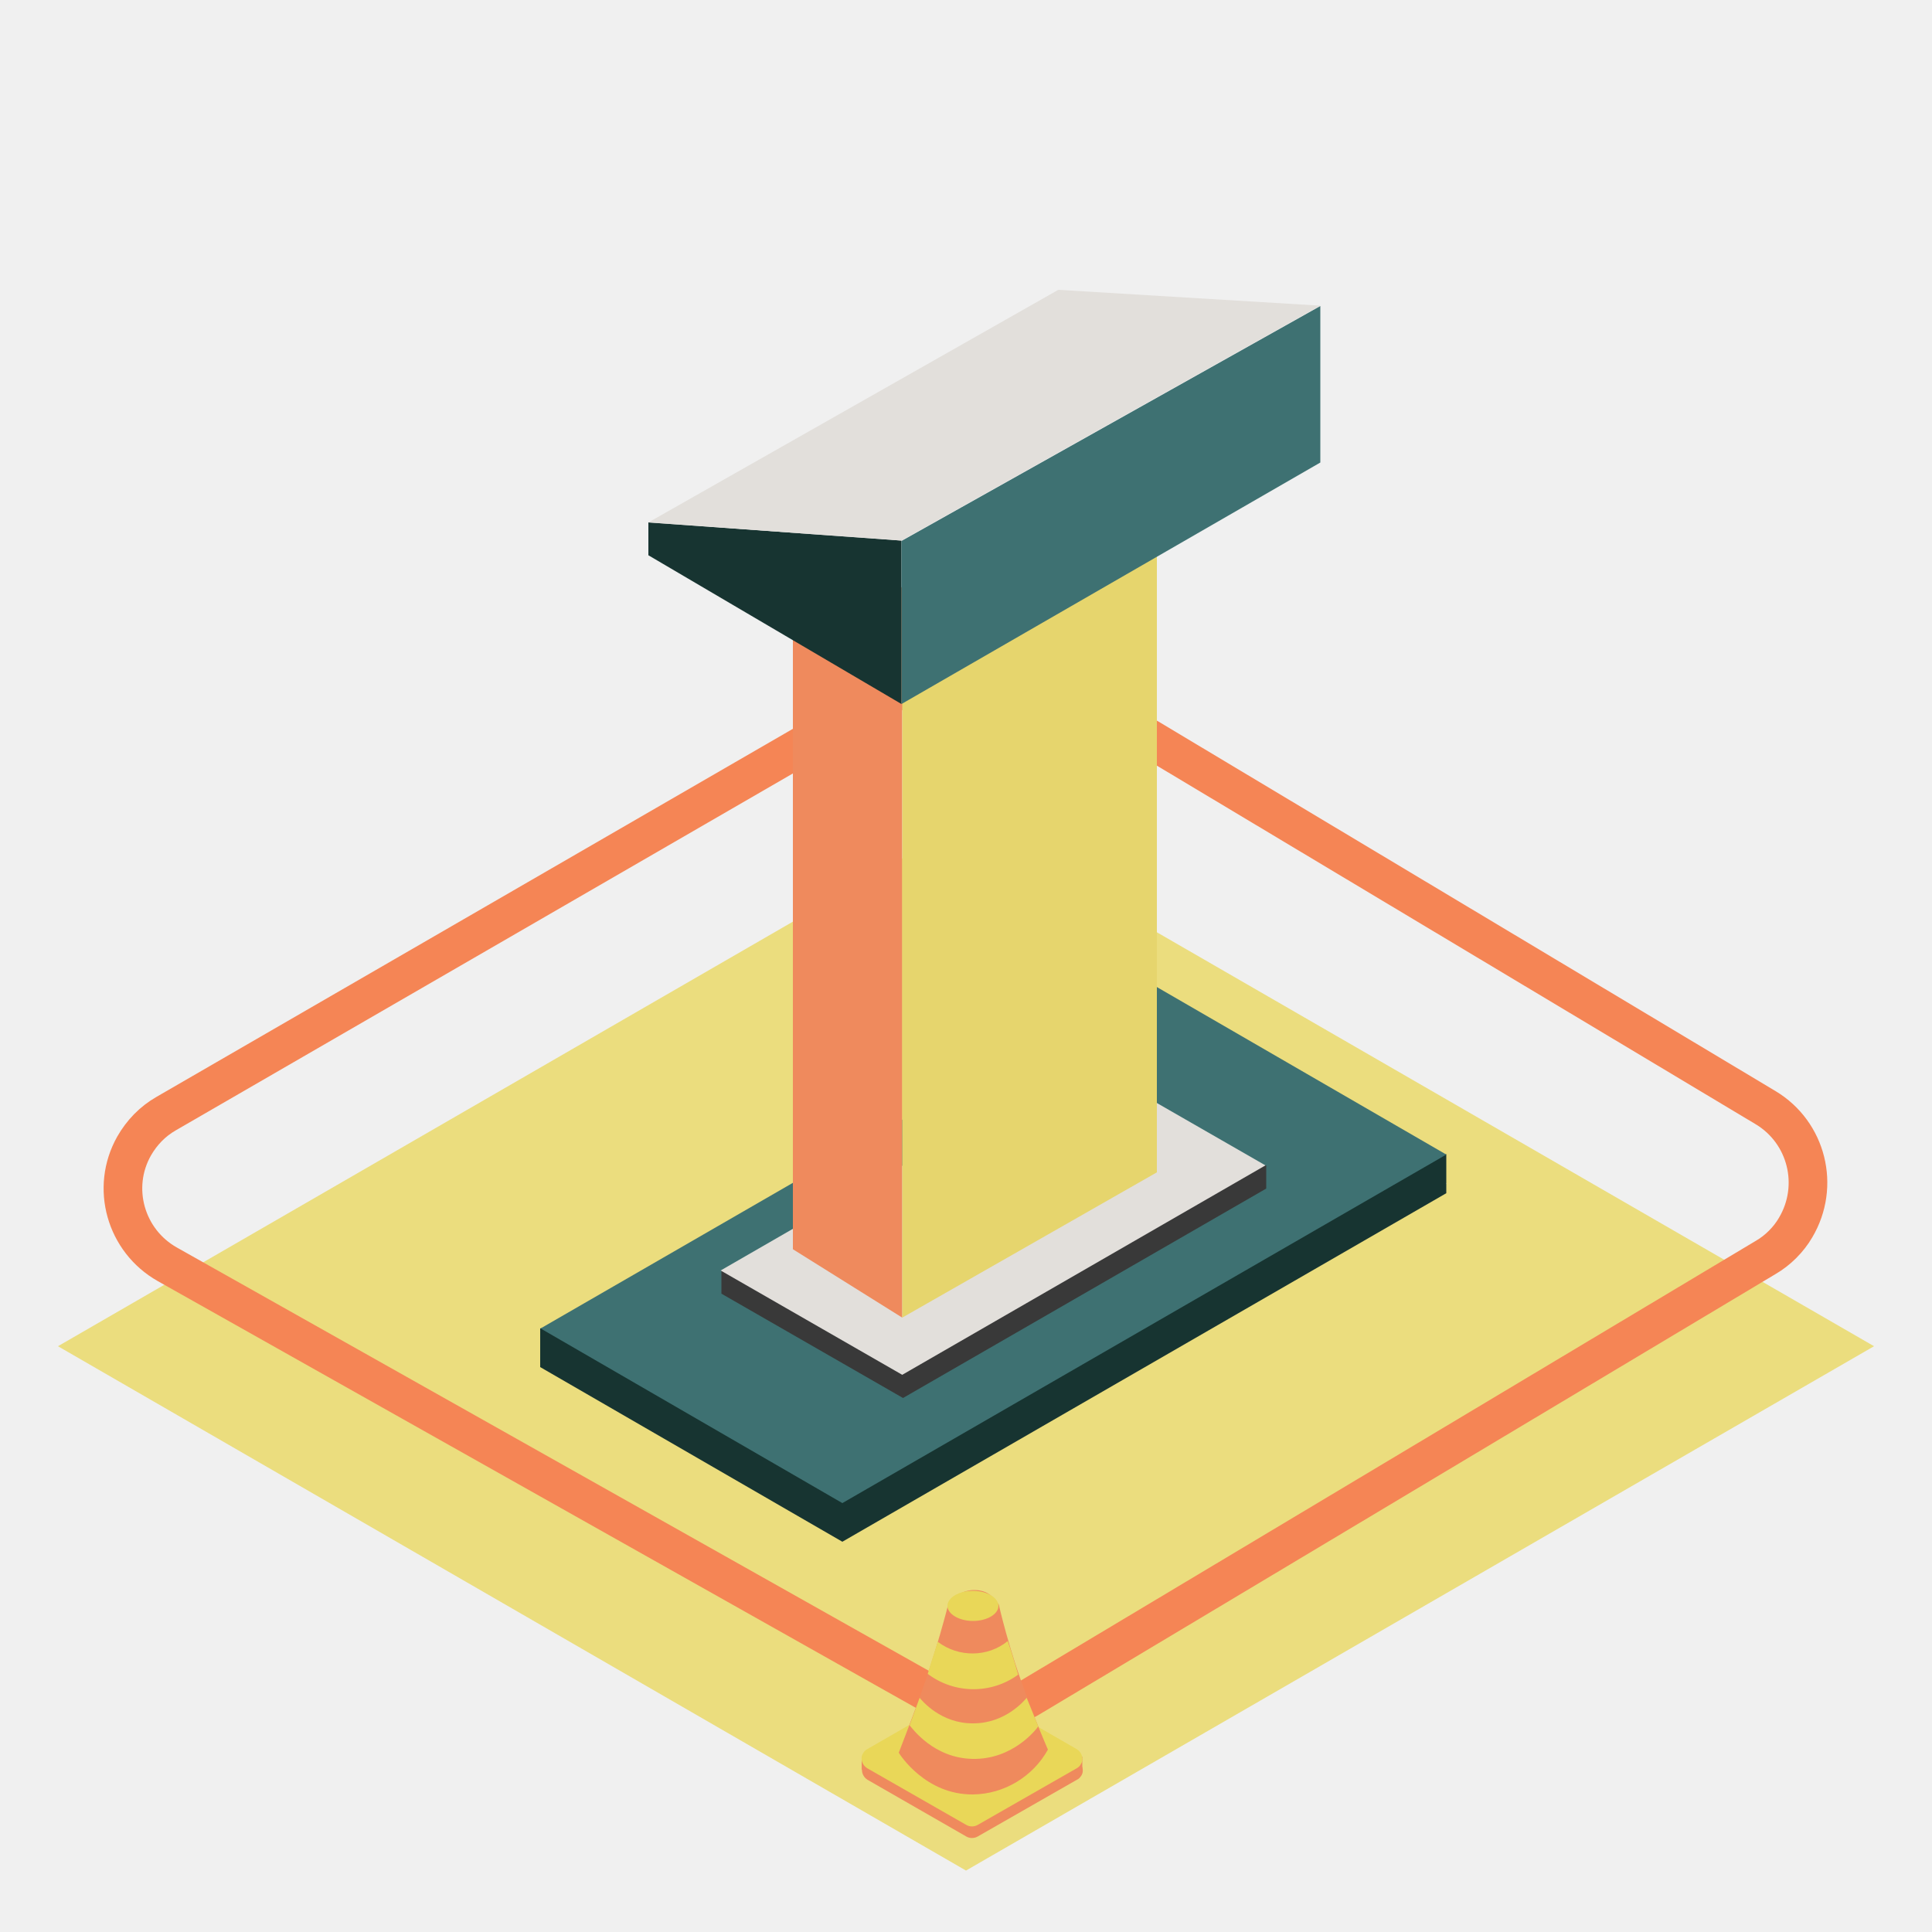
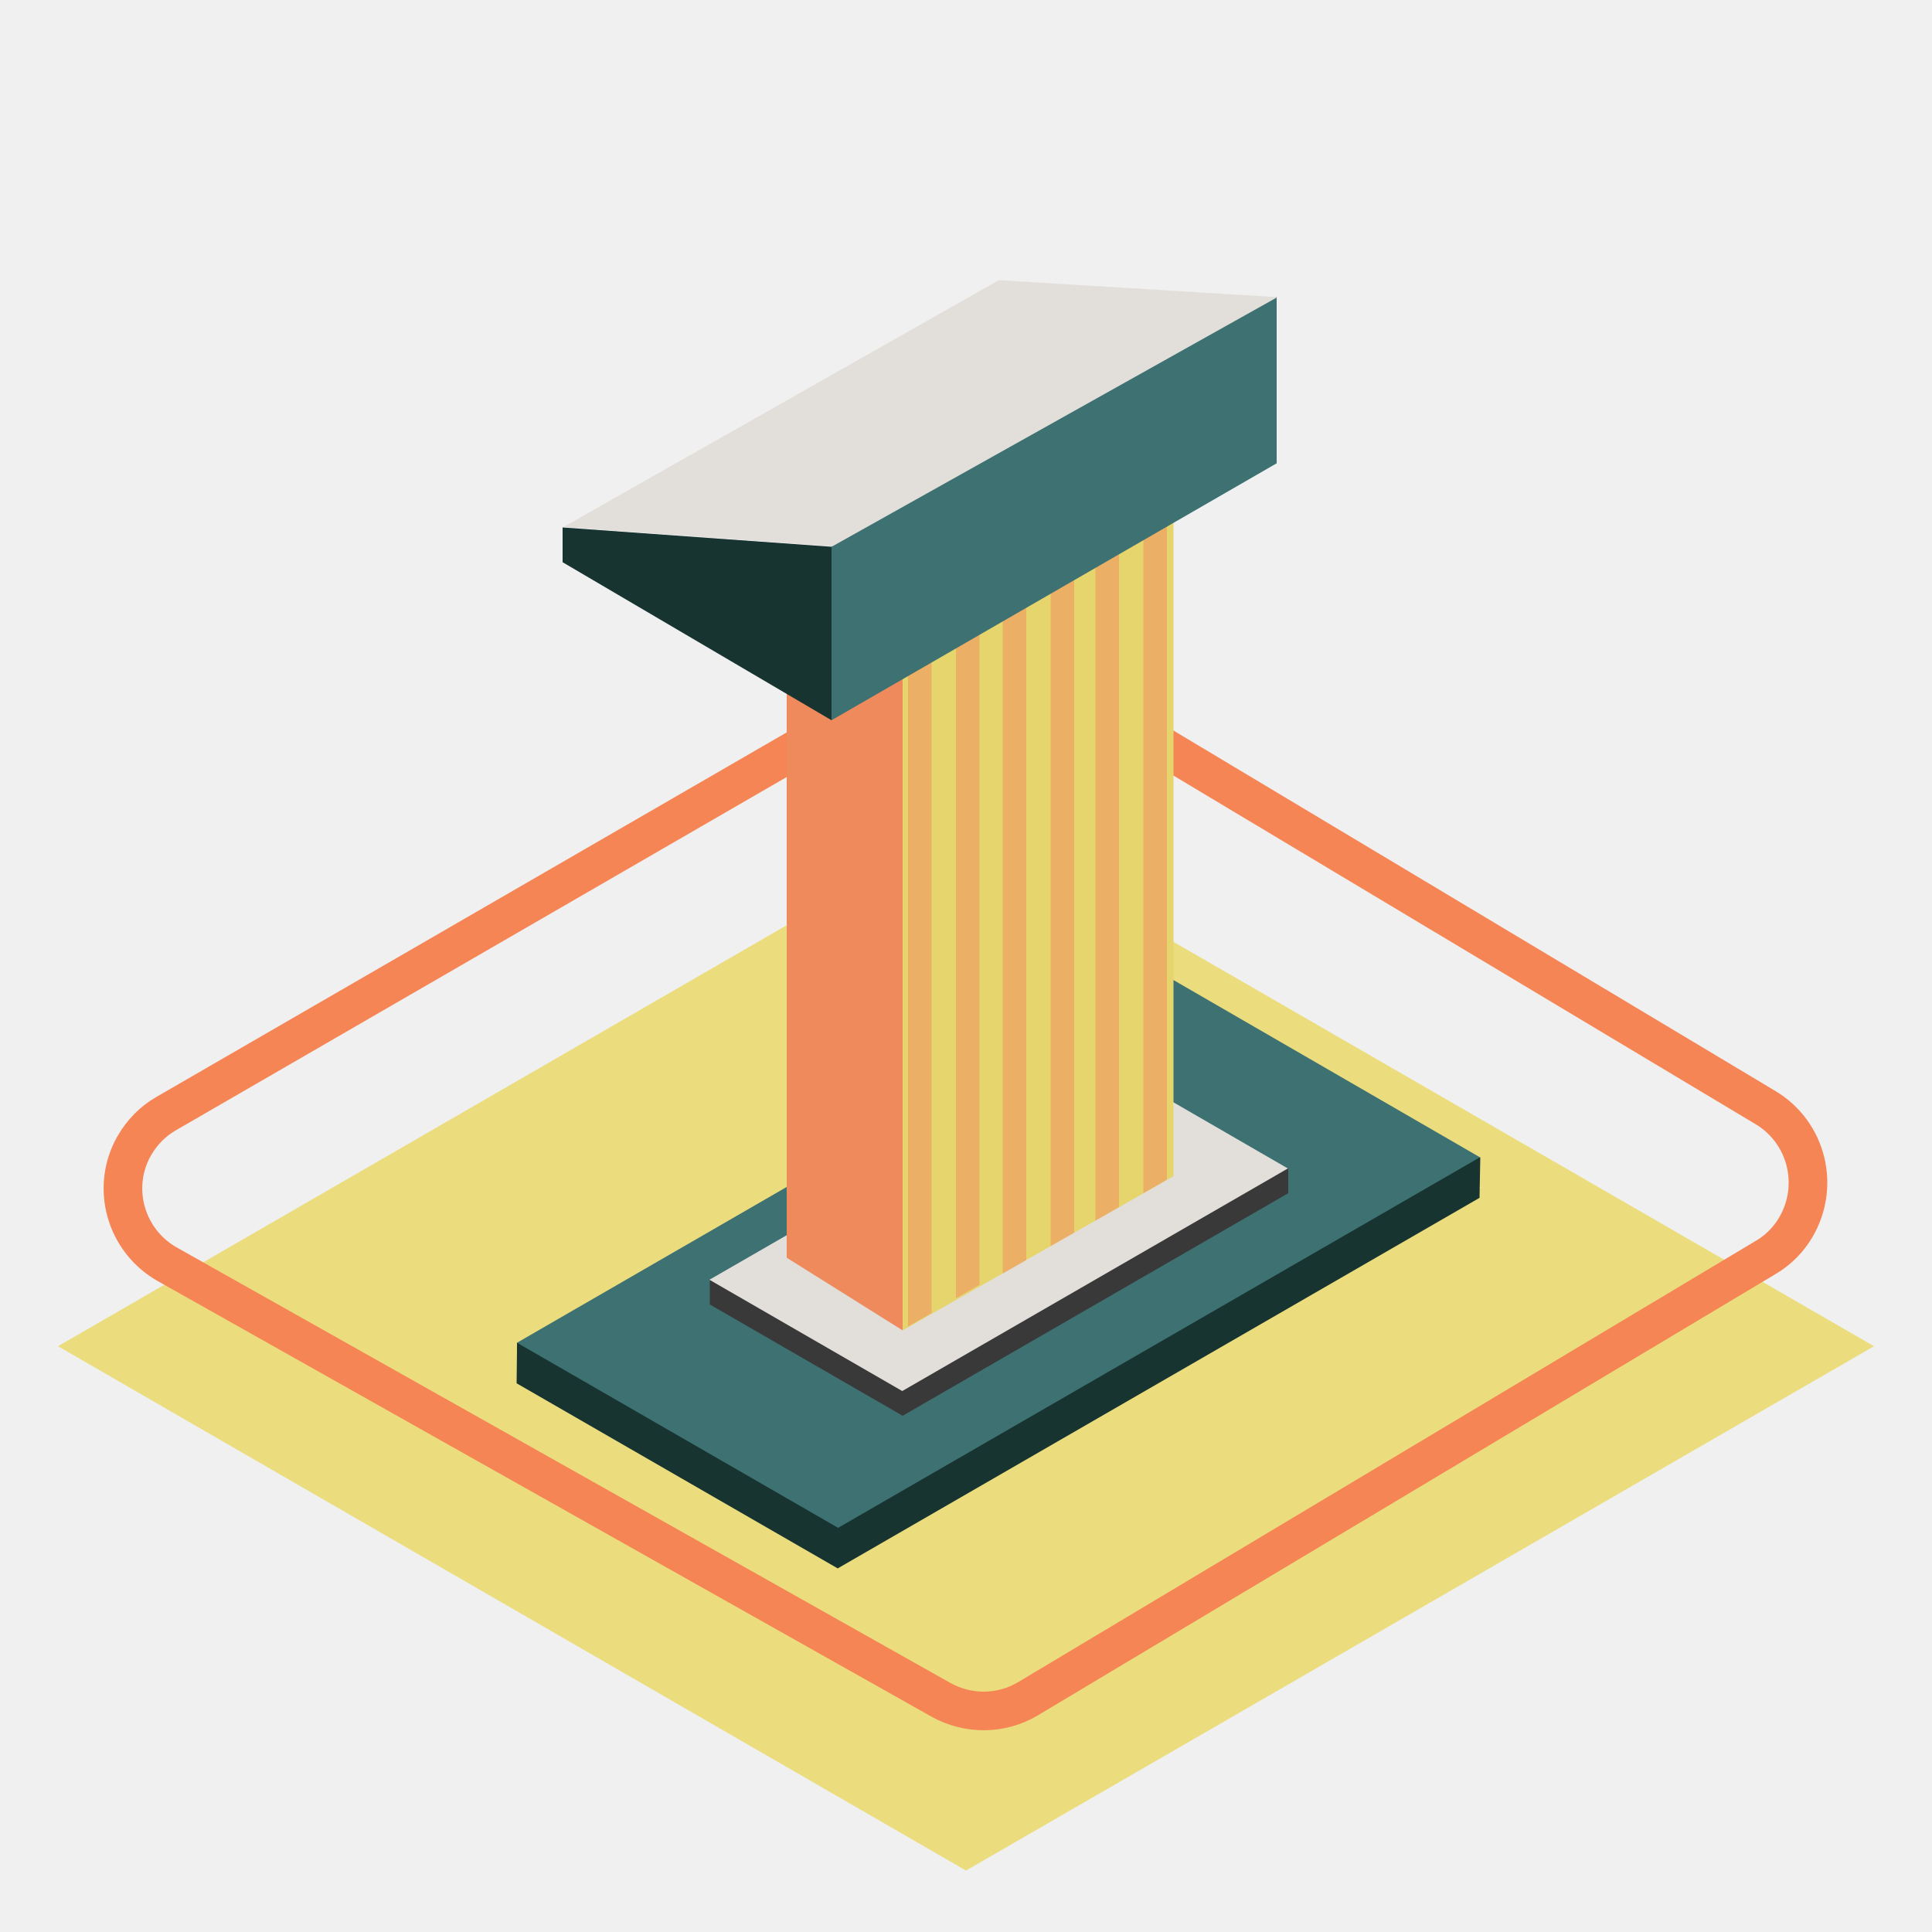
<svg xmlns="http://www.w3.org/2000/svg" version="1.1" id="Layer_1" x="0px" y="0px" viewBox="0 0 500 500" style="enable-background:new 0 0 500 500;" xml:space="preserve">
-   <path style="opacity:0.75;fill:#E9D758;enable-background:new    ;" d="M250,484.1l-235-135.7l234.9-135.7L485,348.4L250,484.1z" />
-   <path style="fill:none;stroke:#F58555;stroke-width:10;stroke-miterlimit:10;" d="M243.5,439.9L43.3,327.2  c-10.8-6.1-14.7-19.8-8.6-30.6c2-3.5,4.8-6.4,8.3-8.4l200.4-115.9c7.2-4,15.8-4,22.9,0.2l190.7,114.2c10.6,6.4,14.1,20.2,7.7,31  c-1.8,3.1-4.6,5.9-7.7,7.7L266.1,439.6C259.1,443.8,250.5,443.8,243.5,439.9z" />
-   <g id="pylon">
-     <path style="fill:#EF8A5D;" d="M278.7,460.6L253,475.3c-0.9,0.5-2,0.5-2.9,0l-25.6-14.7c-1.3-0.8-1.9-2.6-1-3.9   c0.2-0.4,0.6-0.8,1-1l25.7-14.8c0.9-0.5,2-0.5,2.9,0l25.7,14.8c1.3,0.8,1.9,2.6,1,3.9C279.5,460,279.2,460.4,278.7,460.6z" />
-     <path style="fill:#EF8A5D;" d="M230.4,454.6H223v3.4h7.4V454.6z" />
-     <path style="fill:#EF8A5D;" d="M280.1,454.6h-7.4v3.4h7.4V454.6z" />
-     <path style="fill:#E9D758;" d="M278.7,457.6L253,472.3c-0.9,0.5-2,0.5-2.9,0l-25.7-14.7c-1.3-0.8-1.9-2.6-1-3.9   c0.2-0.4,0.6-0.8,1-1l25.7-14.8c0.9-0.5,2-0.5,2.9,0l25.7,14.8c1.3,0.8,1.9,2.6,1,3.9C279.5,457,279.2,457.3,278.7,457.6z" />
-     <path style="fill:#EF8A5D;" d="M271.2,452.8c-3.9,7-11.3,11.5-19.4,11.6c-12.3,0.1-18.9-10.3-19.2-10.8c0,0,3.1-8,5.4-14.3   c4.4-12.1,7.3-23.7,7.3-23.7s1.1-1.7,2.2-2.5c1.9-1.6,4.2-1.6,4.6-1.6c0.5,0,2.6,0,4.2,1.3c1,0.8,2.2,2.5,2.2,2.5   s2.6,11.7,7.3,23.9C267.9,445.2,271.2,452.8,271.2,452.8z" />
-     <path style="fill:#E9D758;" d="M268.7,446.8c-0.5,0.7-6.5,8.6-17,8.4c-10.1-0.2-15.6-7.9-16.3-8.7l2.6-7.1   c0.6,0.7,5.5,6.7,13.9,6.6c8.3,0,13.2-5.9,13.8-6.6C266.7,441.8,267.7,444.3,268.7,446.8z" />
-     <path style="fill:#E9D758;" d="M263.5,433.4c-7,5.1-16.5,5-23.4-0.2c0.8-2.8,1.7-5.5,2.6-8.3c5.4,4.1,13,4,18.1-0.2   C261.8,427.6,262.7,430.5,263.5,433.4z" />
-     <path style="fill:#E9D758;" d="M251.8,419.5c3.7,0,6.6-1.8,6.6-3.9s-3-3.9-6.6-3.9c-3.7,0-6.6,1.8-6.6,3.9S248.2,419.5,251.8,419.5   z" />
-   </g>
+   <path style="opacity:0.75;fill:#E9D758;enable-background:new    ;" d="M250,484.1L15,348.4l234.9-135.7L485,348.4L250,484.1z" />
+   <path style="fill:none;stroke:#F58555;stroke-width:10;stroke-miterlimit:10;" d="M243.5,439.9L43.3,327.2  c-10.8-6.1-14.7-19.8-8.6-30.6c2-3.5,4.8-6.4,8.3-8.4l200.4-115.9c7.2-4,15.8-4,22.9,0.2L457,286.7c10.6,6.4,14.1,20.2,7.7,31  c-1.8,3.1-4.6,5.9-7.7,7.7L266.1,439.6C259.1,443.8,250.5,443.8,243.5,439.9z" />
  <g>
-     <g id="ELEMENTS_5_">
-       <path style="fill:#FFFFFF;" d="M296.2,261.2l-156.3,90.2l78.2,45.1l156.3-90.2L296.2,261.2z" />
-       <path style="fill:#173431;" d="M374.3,298.7l-234.5,45.1l0,0c0,0,0,3.4,0,10L218,399l156.3-90.2V298.7z" />
-       <path style="fill:#3E7172;" d="M296.2,253.6l-156.3,90.2L218,389l156.3-90.2L296.2,253.6z" />
-       <path style="fill:#393939;" d="M327.5,301.6l-140.8,27.2l0,0c0,0,0,2.1,0,6l47,27l94-54.2v-6L327.5,301.6L327.5,301.6z" />
-       <path style="fill:#E2DFDB;" d="M280.5,274.6l-94,54.2l47,27l94-54.2L280.5,274.6z" />
-       <path style="fill:#EF8A5D;" d="M233.5,341l-28.3-17.7V163.4l28.3-11.5V341z" />
-       <path style="fill:#E6D56D;" d="M233.5,341l65.9-37.6c0-63.6,0-127.3,0-190.9l-65.9,39.1V341z" />
-       <path style="fill:#173431;" d="M233.3,182.2l-65.5-38.5v-8.5l65.5,4.7V182.2z" />
-       <path style="fill:#3E7172;" d="M233.3,182.2l108.4-62.5V79.2l-108.4,60.8V182.2z" />
-       <path style="fill:#E2DFDB;" d="M273.9,75l-106.1,60.2l65.5,4.7l108.4-60.8L273.9,75z" />
+     <g id="ELEMENTS">
+       <path style="fill:#FFFFFF;" d="M300.2,259.3l-166.2,96l83.1,47.9l166.1-95.9L300.2,259.3z" />
+       <path style="fill:#173431;" d="M383.1,299.5l-249.3,48l0,0c0,0,0,3.7-0.1,10.5l83.1,47.9L382.9,310L383.1,299.5z" />
+       <path style="fill:#3E7172;" d="M300,251.5l-166.2,96l83.1,47.9L383,299.5L300,251.5z" />
+       <path style="fill:#393939;" d="M333.4,302.4l-149.7,28.9l0,0c0,0,0,2.2,0,6.3l49.9,28.8l99.8-57.6V302.4z" />
+       <path style="fill:#E2DFDB;" d="M283.5,273.6l-99.9,57.6l49.9,28.8l99.8-57.6L283.5,273.6z" />
+       <path style="fill:#EF8A5D;" d="M233.6,344.3l-30-18.8V155.4l30-12.3V344.3z" />
+       <path style="fill:#E6D56D;" d="M233.6,344.3l70.1-39.9c0-67.6,0-135.2,0-202.9l-70.1,41.5V344.3z" />
+       <path style="opacity:0.5;fill:#EF8A5D;enable-background:new    ;" d="M235,343.3l6.1-3.5V138.5l-6.1,3.6V343.3z" />
+       <path style="opacity:0.5;fill:#EF8A5D;enable-background:new    ;" d="M247.4,336l6.1-3.5V131.2l-6.1,3.6V336z" />
+       <path style="opacity:0.5;fill:#EF8A5D;enable-background:new    ;" d="M259.5,329.6l6.1-3.5c0-67.3,0-134.6,0-202l-6.1,3.6V329.6z    " />
+       <path style="opacity:0.5;fill:#EF8A5D;enable-background:new    ;" d="M271.9,322.5l6.1-3.5c0-67.4,0-134.9,0-202.3l-6.1,3.6    L271.9,322.5z" />
+       <path style="opacity:0.5;fill:#EF8A5D;enable-background:new    ;" d="M283.5,315.9l6.1-3.5V109.9l-6.1,3.6V315.9z" />
+       <path style="opacity:0.5;fill:#EF8A5D;enable-background:new    ;" d="M295.9,308.8c2.1-1.2,4.1-2.3,6.1-3.5V102.6l-6.1,3.6    C295.9,173.7,295.9,241.3,295.9,308.8z" />
+       <path style="fill:#173431;" d="M215.2,186.4l-69.6-40.9v-9l69.6,5V186.4z" />
+       <path style="fill:#3E7172;" d="M215.2,186.4l115.2-66.5V76.8l-115.2,64.5L215.2,186.4z" />
+       <path style="fill:#E2DFDB;" d="M258.5,72.5l-112.7,63.9l69.6,5l115.2-64.5L258.5,72.5z" />
    </g>
  </g>
</svg>
